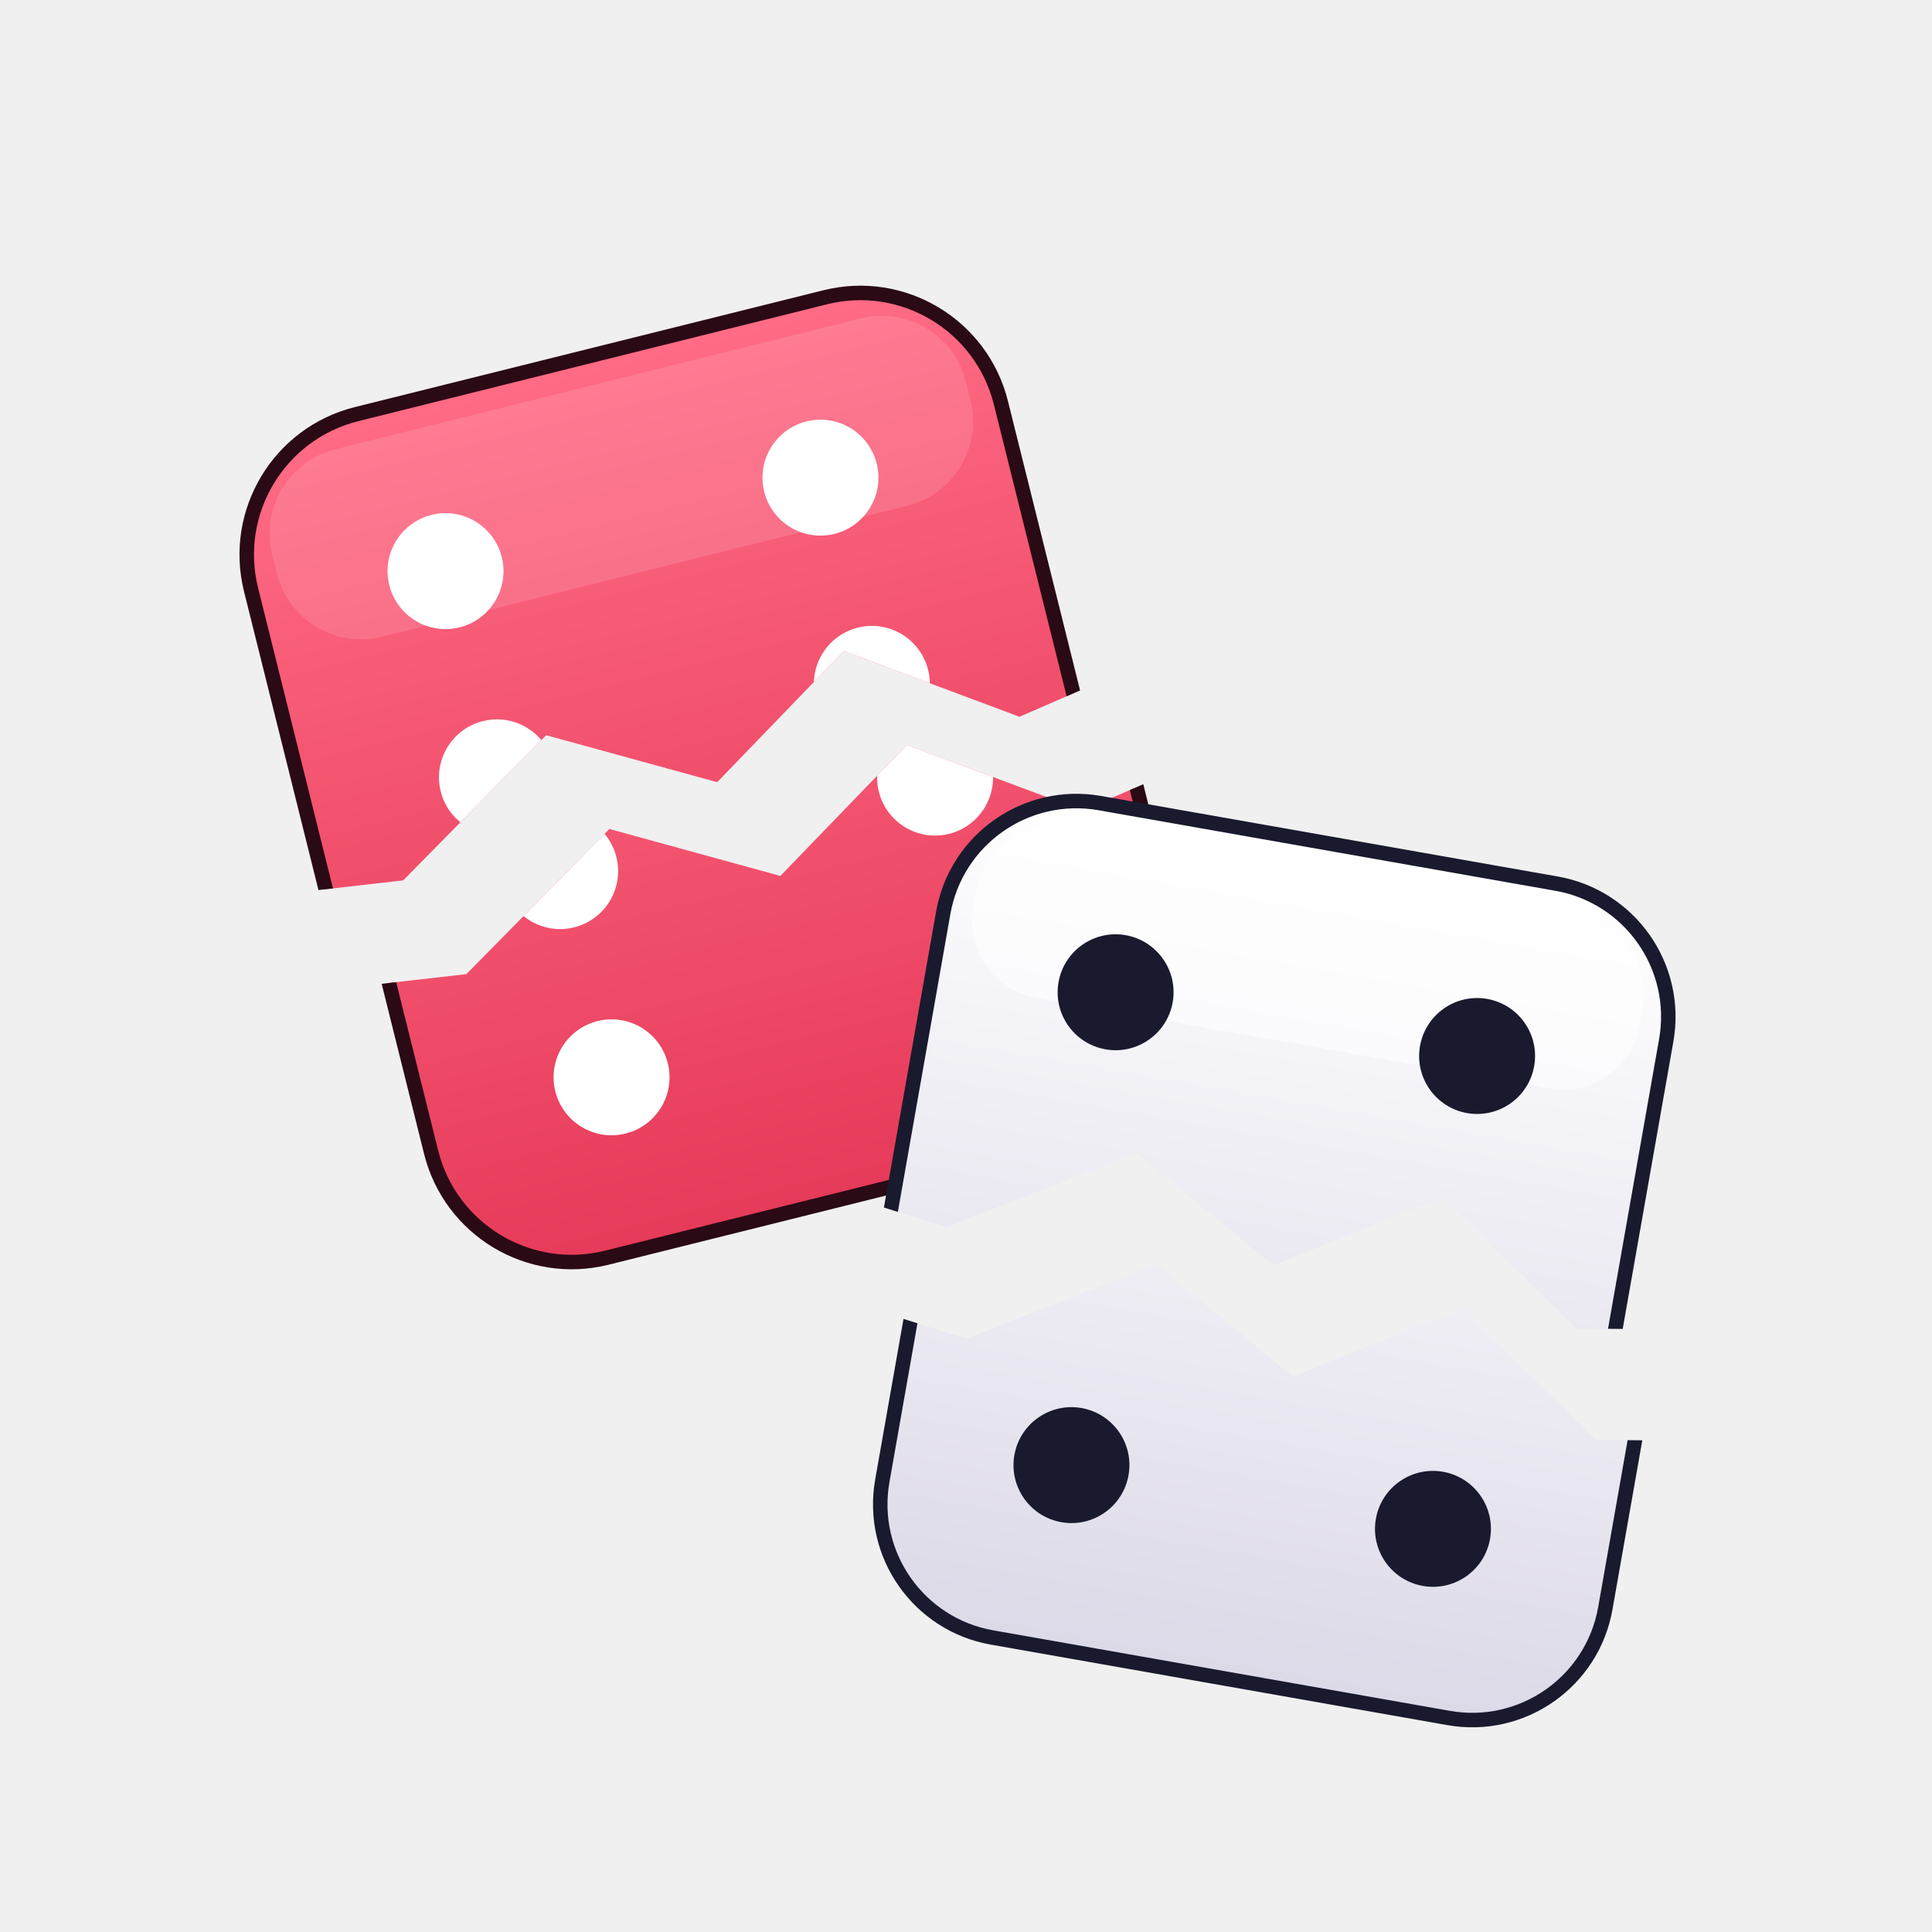
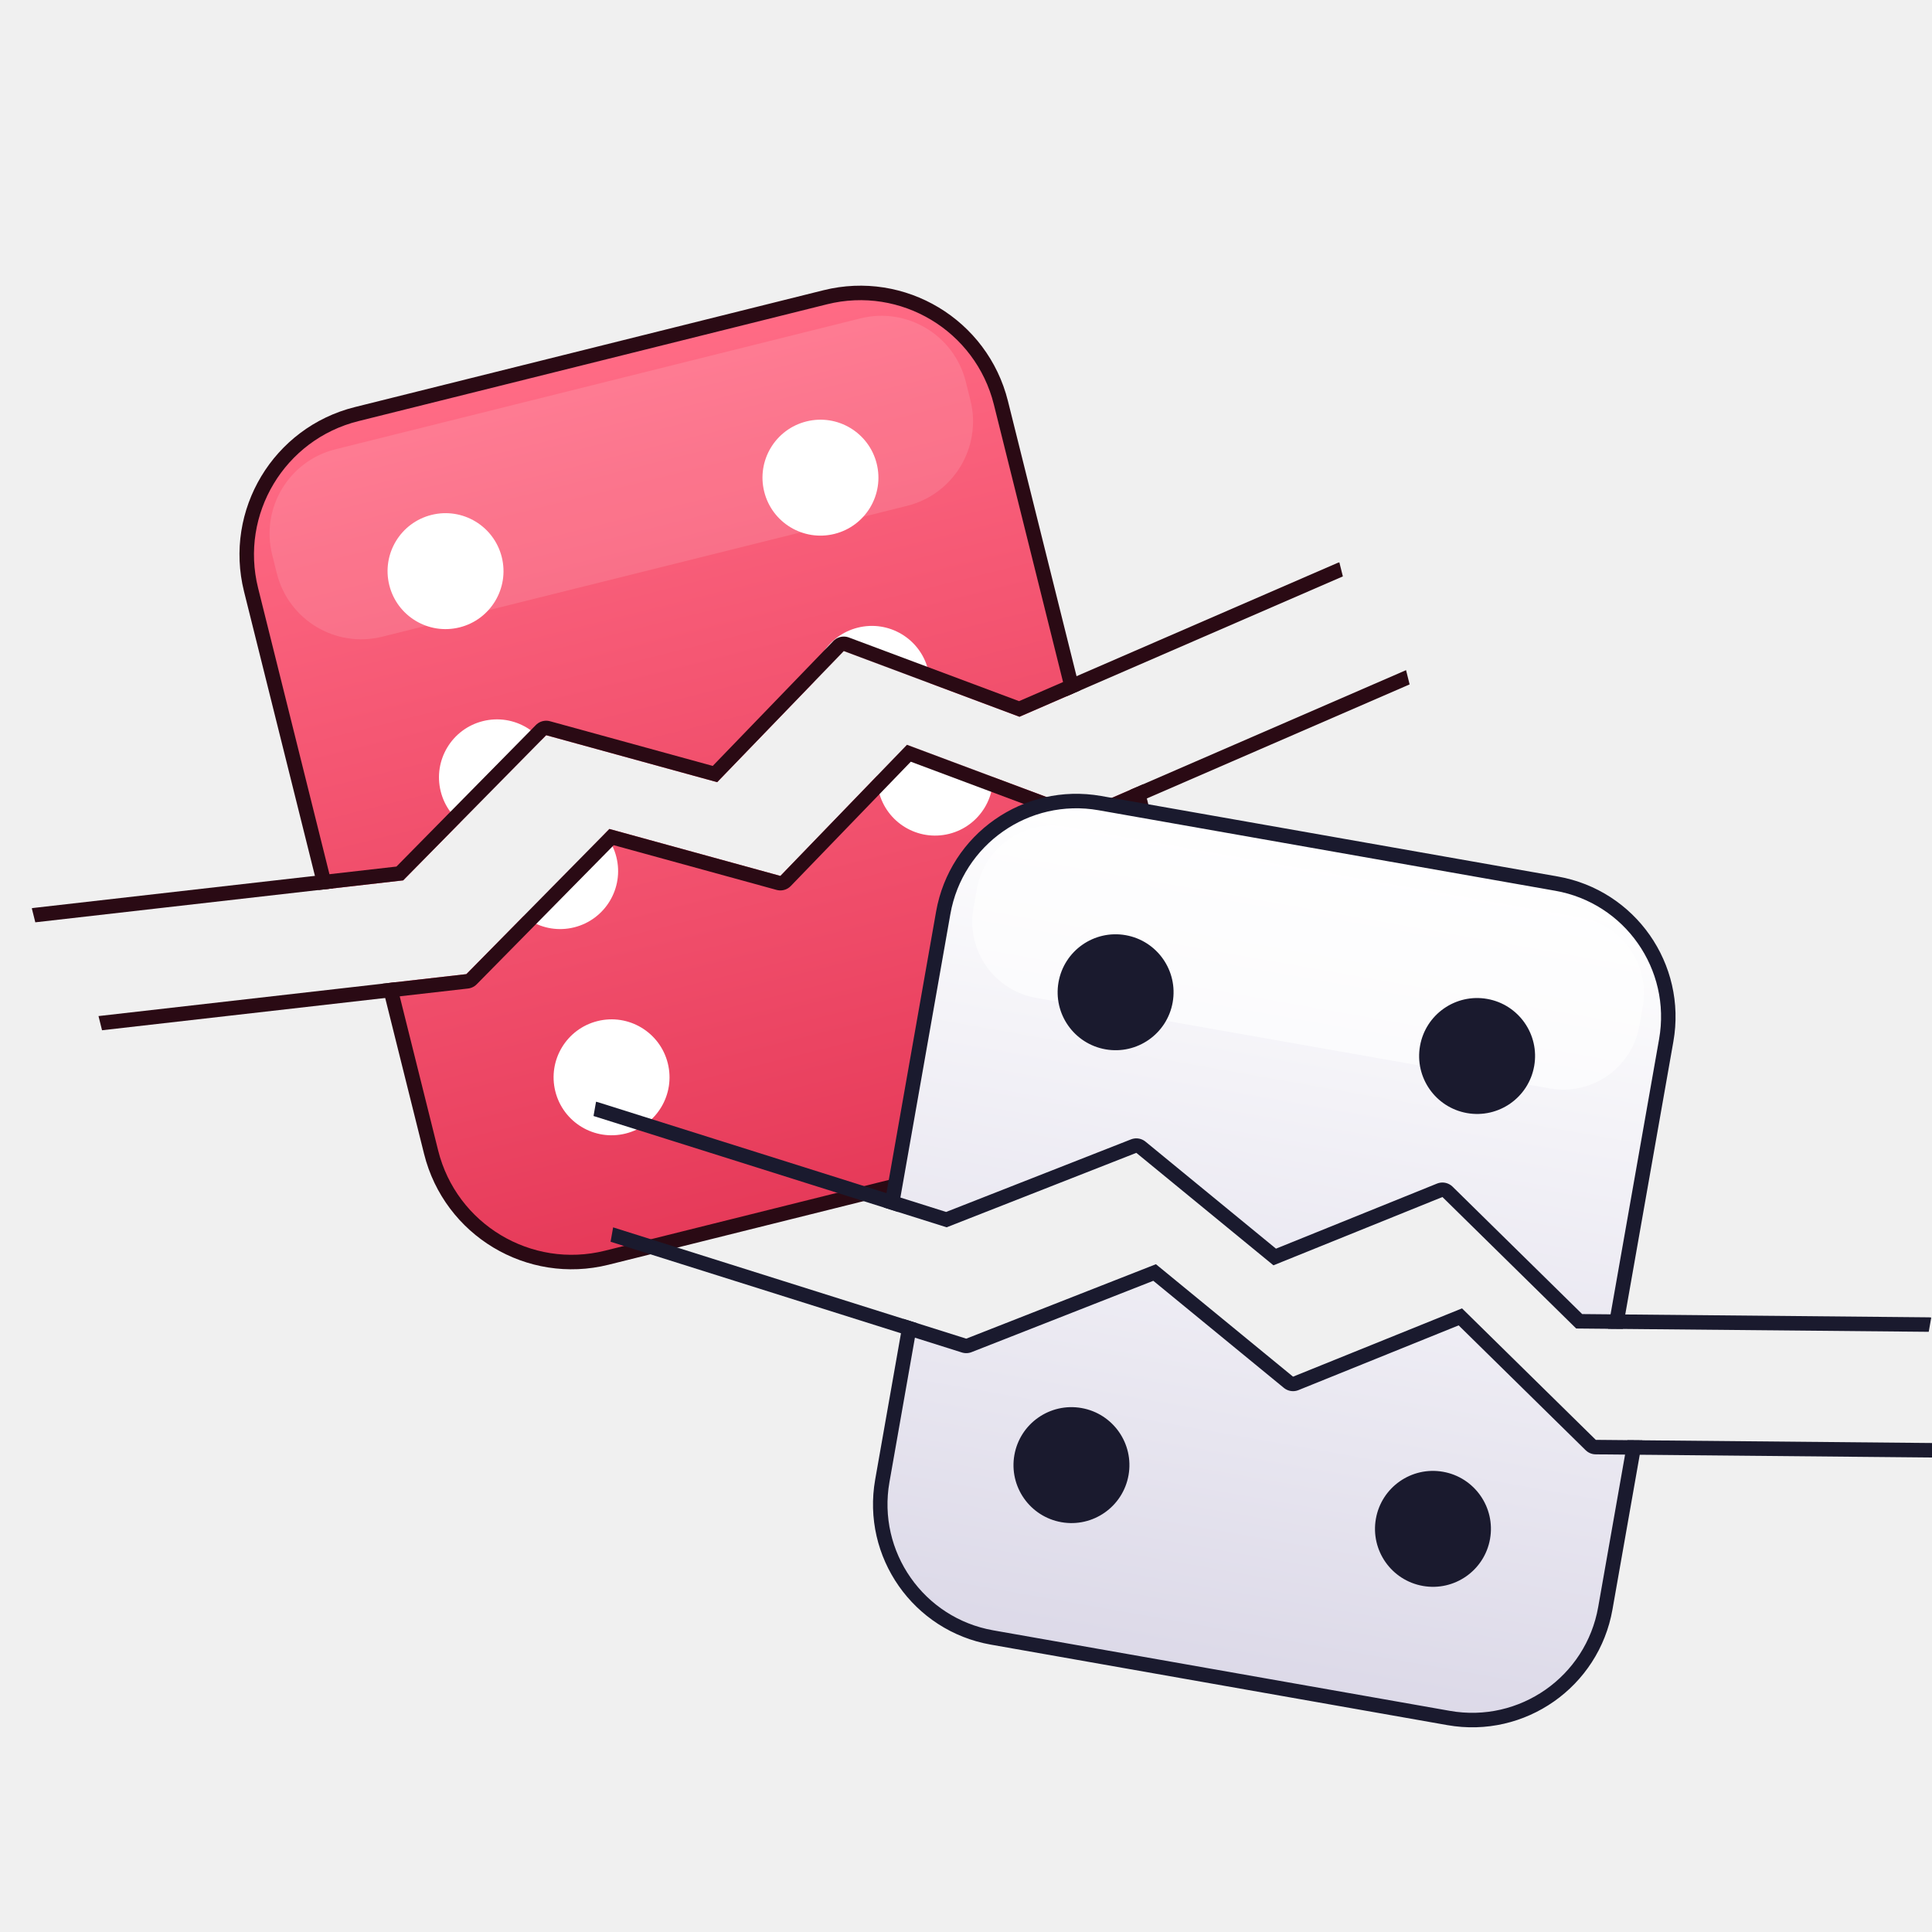
<svg xmlns="http://www.w3.org/2000/svg" viewBox="0 0 200 200" role="img" aria-label="Tensies — broken">
  <defs>
    <linearGradient id="l-pink" x1="0" y1="0" x2="0" y2="1">
      <stop offset="0" stop-color="#ff6b85" />
      <stop offset="1" stop-color="#e63a59" />
    </linearGradient>
    <linearGradient id="l-white" x1="0" y1="0" x2="0" y2="1">
      <stop offset="0" stop-color="#ffffff" />
      <stop offset="1" stop-color="#dcd9e8" />
    </linearGradient>
    <clipPath id="l-top">
      <path d="M-70,-80 L70,-80 L70,1 L34,7 L18,-4 L2,6 L-14,-3 L-32,8 L-70,3 Z" />
    </clipPath>
    <clipPath id="l-bot">
      <path d="M-70,80 L70,80 L70,1 L34,7 L18,-4 L2,6 L-14,-3 L-32,8 L-70,3 Z" />
    </clipPath>
  </defs>
  <g transform="translate(74 80) rotate(-14)">
    <g transform="translate(-2 -5)">
      <g clip-path="url(#l-top)">
        <rect x="-40" y="-40" width="80" height="80" rx="15" fill="url(#l-pink)" stroke="#2a0a14" stroke-width="1.5" />
        <rect x="-37" y="-37" width="74" height="20" rx="9" fill="#ffffff" opacity="0.12" />
        <circle cx="-20" cy="-22" r="6" fill="#fff" />
        <circle cx="-20" cy="0" r="6" fill="#fff" />
        <circle cx="-20" cy="22" r="6" fill="#fff" />
        <circle cx="20" cy="-22" r="6" fill="#fff" />
        <circle cx="20" cy="0" r="6" fill="#fff" />
        <circle cx="20" cy="22" r="6" fill="#fff" />
+         <path d="M70,1 L34,7 L18,-4 L2,6 L-14,-3 L-32,8 L-70,3" fill="none" stroke="#2a0a14" stroke-width="3" stroke-linejoin="round" stroke-linecap="round" />
      </g>
    </g>
    <g transform="translate(2 6)">
      <g clip-path="url(#l-bot)">
        <rect x="-40" y="-40" width="80" height="80" rx="15" fill="url(#l-pink)" stroke="#2a0a14" stroke-width="1.5" />
        <circle cx="-20" cy="-22" r="6" fill="#fff" />
        <circle cx="-20" cy="0" r="6" fill="#fff" />
        <circle cx="-20" cy="22" r="6" fill="#fff" />
        <circle cx="20" cy="-22" r="6" fill="#fff" />
        <circle cx="20" cy="0" r="6" fill="#fff" />
        <circle cx="20" cy="22" r="6" fill="#fff" />
+         <path d="M70,1 L34,7 L18,-4 L2,6 L-14,-3 L-32,8 L-70,3" fill="none" stroke="#2a0a14" stroke-width="3" stroke-linejoin="round" stroke-linecap="round" />
      </g>
    </g>
  </g>
  <g transform="translate(132 130) rotate(10)">
    <g transform="translate(-2 -5)">
      <g clip-path="url(#l-top)">
        <rect x="-38" y="-38" width="76" height="76" rx="14" fill="url(#l-white)" stroke="#1a1a2e" stroke-width="1.5" />
        <rect x="-35" y="-35" width="70" height="18" rx="8" fill="#ffffff" opacity="0.6" />
        <circle cx="-19" cy="-19" r="6" fill="#1a1a2e" />
        <circle cx="19" cy="-19" r="6" fill="#1a1a2e" />
        <circle cx="-19" cy="19" r="6" fill="#1a1a2e" />
        <circle cx="19" cy="19" r="6" fill="#1a1a2e" />
+         <path d="M70,1 L34,7 L18,-4 L2,6 L-14,-3 L-32,8 L-70,3" fill="none" stroke="#1a1a2e" stroke-width="3" stroke-linejoin="round" stroke-linecap="round" />
      </g>
    </g>
    <g transform="translate(2 6)">
      <g clip-path="url(#l-bot)">
        <rect x="-38" y="-38" width="76" height="76" rx="14" fill="url(#l-white)" stroke="#1a1a2e" stroke-width="1.5" />
        <circle cx="-19" cy="-19" r="6" fill="#1a1a2e" />
        <circle cx="19" cy="-19" r="6" fill="#1a1a2e" />
        <circle cx="-19" cy="19" r="6" fill="#1a1a2e" />
        <circle cx="19" cy="19" r="6" fill="#1a1a2e" />
+         <path d="M70,1 L34,7 L18,-4 L2,6 L-14,-3 L-32,8 L-70,3" fill="none" stroke="#1a1a2e" stroke-width="3" stroke-linejoin="round" stroke-linecap="round" />
      </g>
    </g>
  </g>
</svg>
